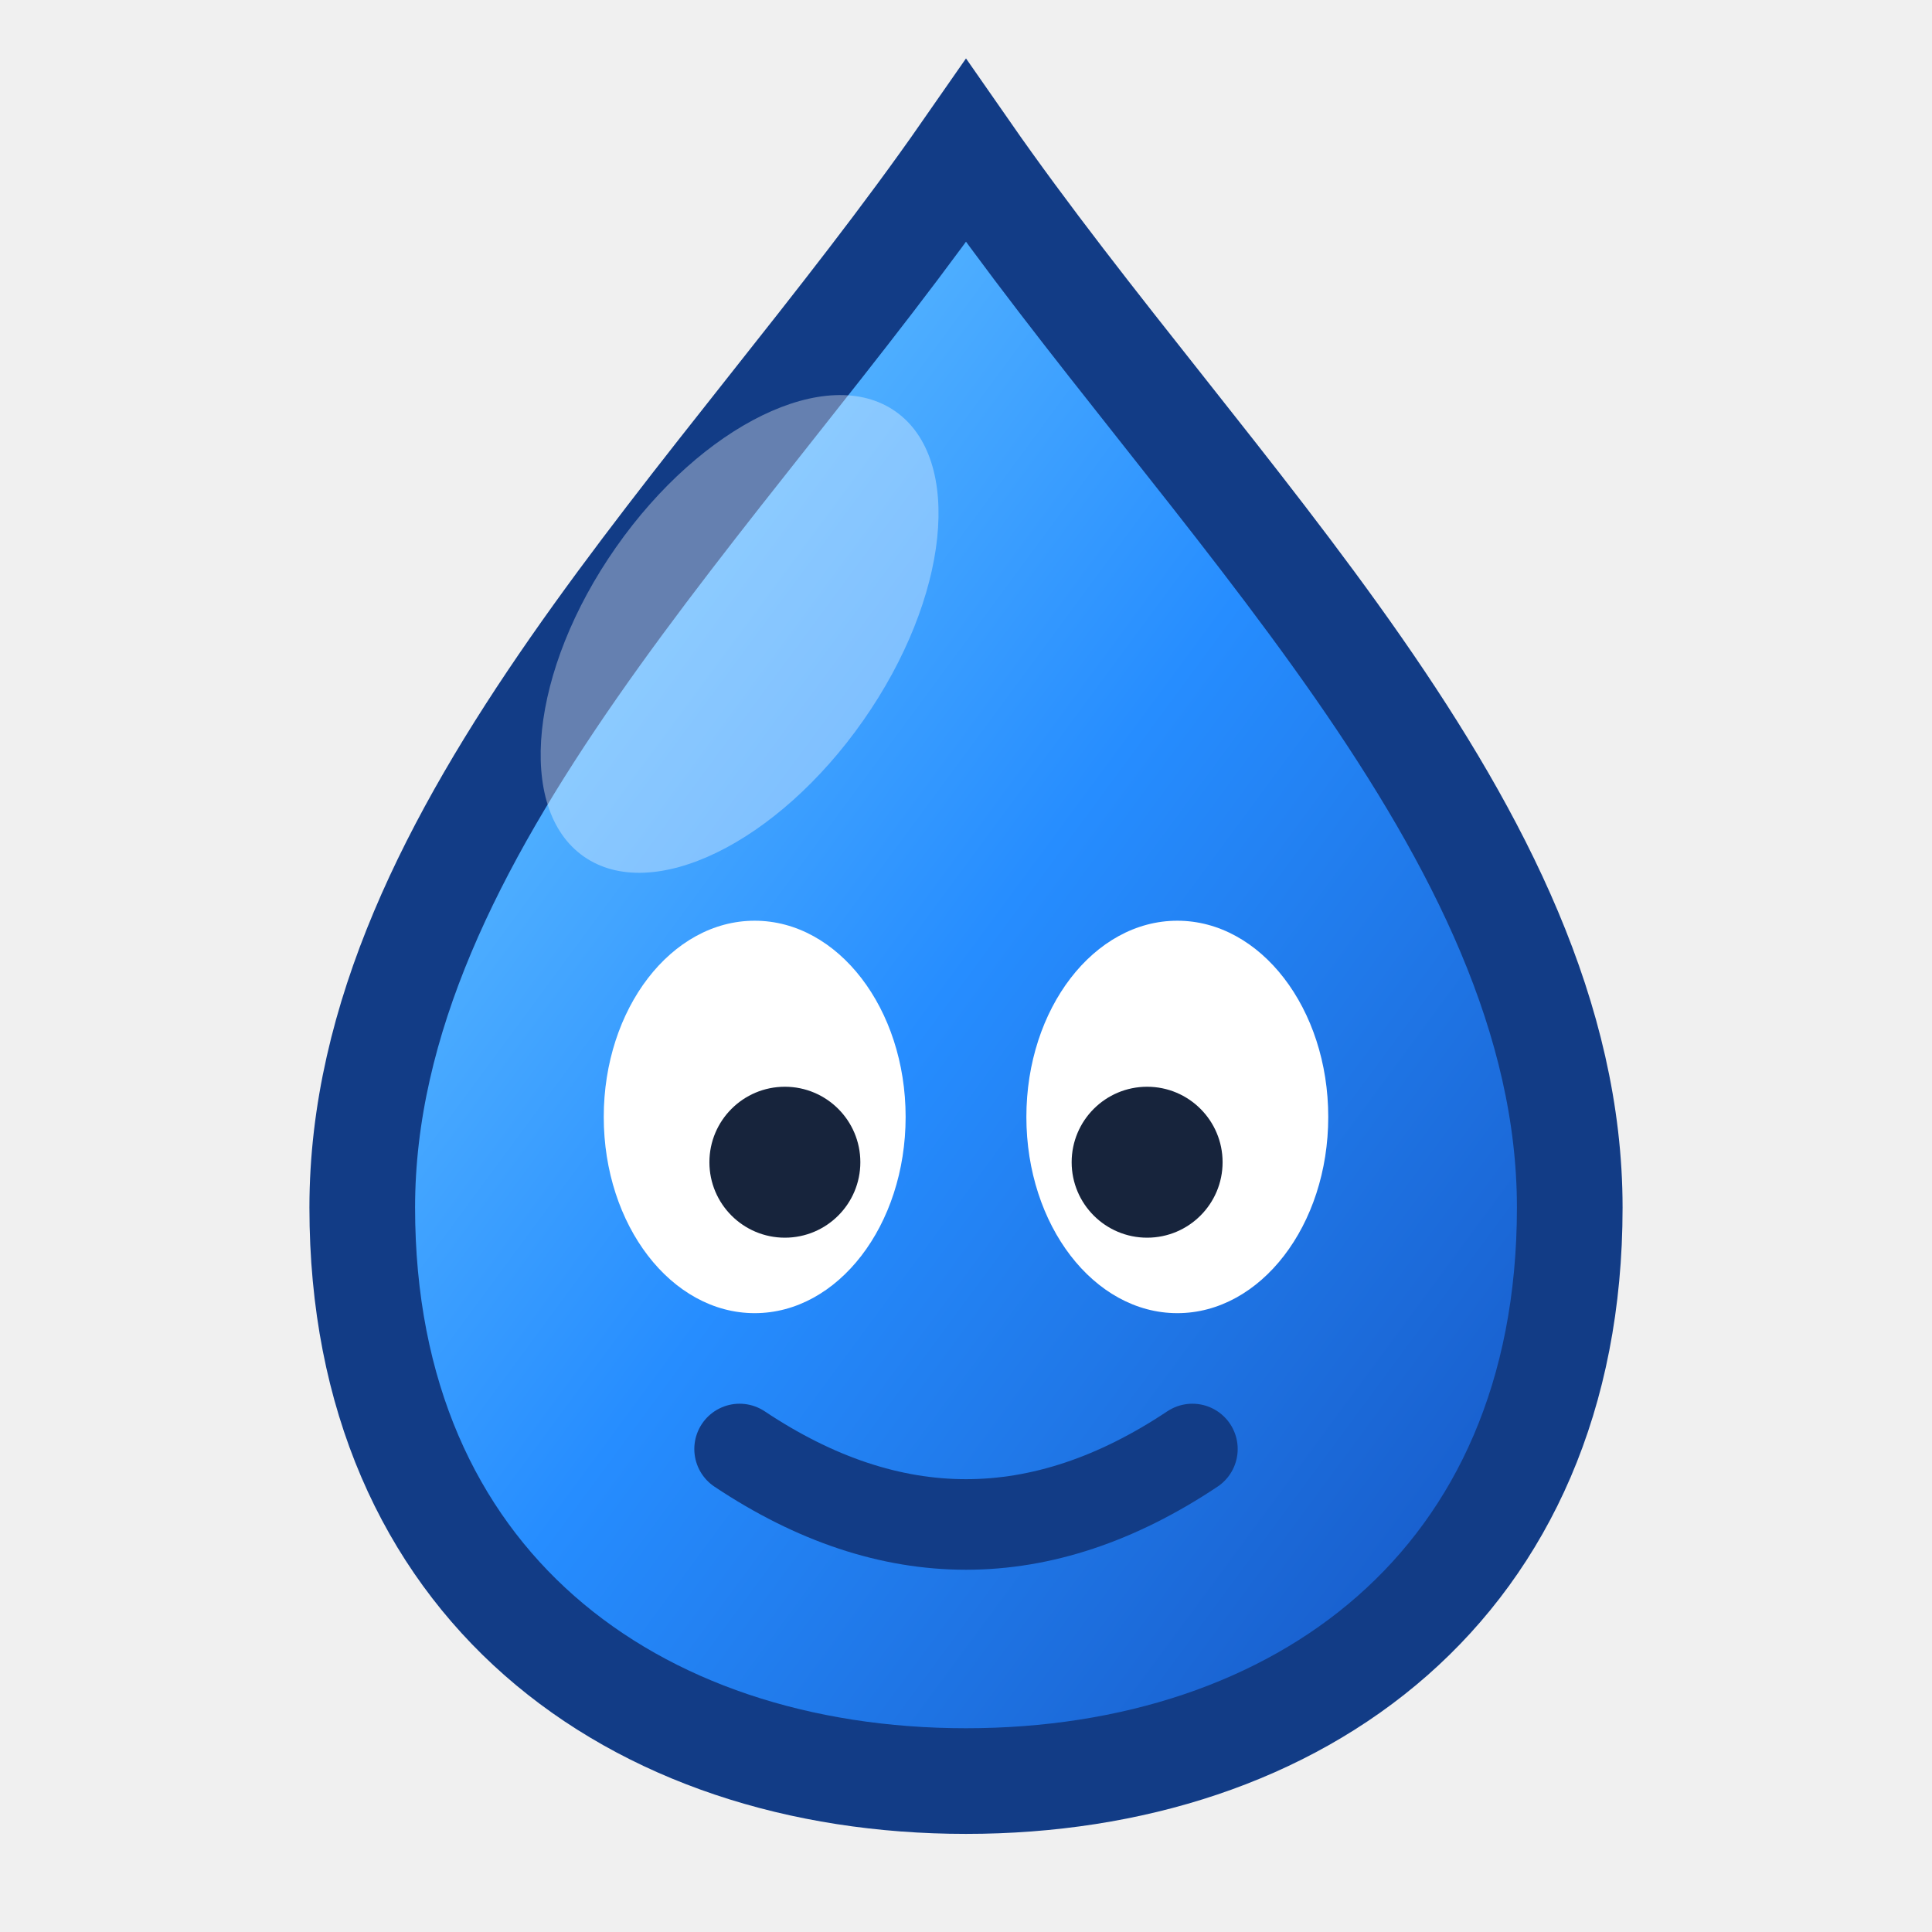
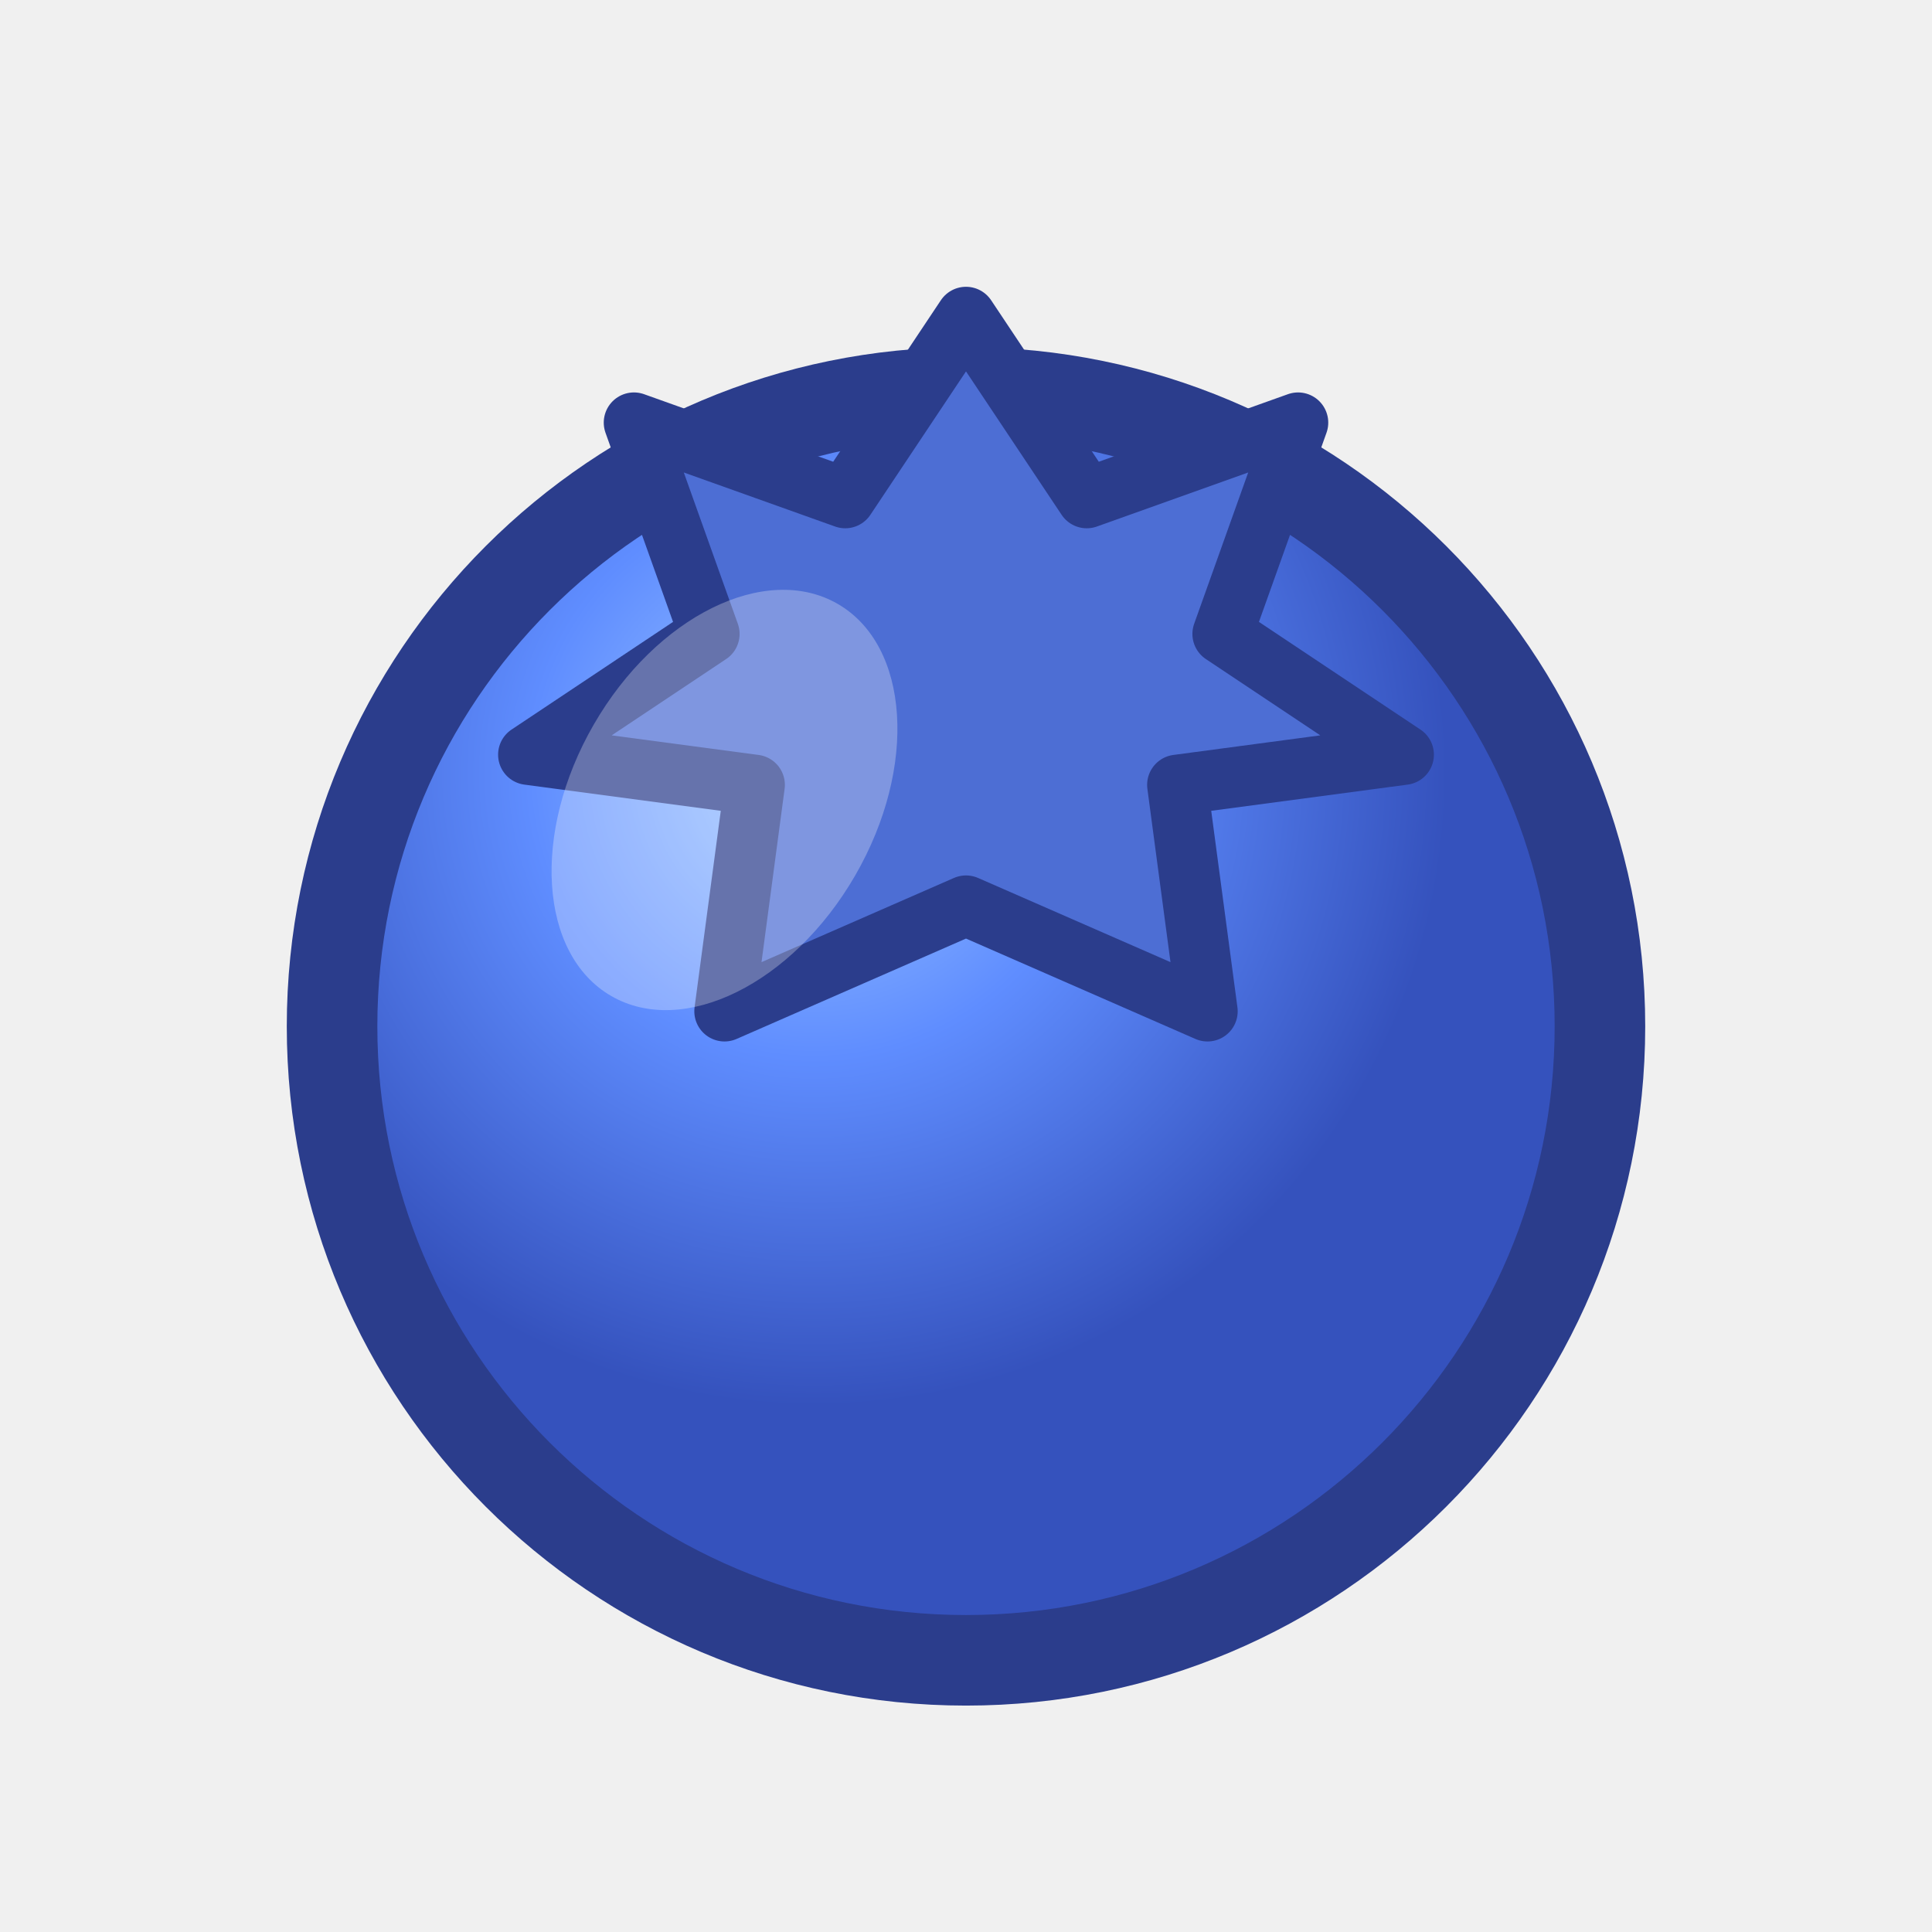
<svg xmlns="http://www.w3.org/2000/svg" viewBox="0 0 128 128">
  <defs>
-     <linearGradient id="g" x1="0" y1="0" x2="1" y2="1">
-       <stop stop-color="#7ed6ff" />
-       <stop offset=".5" stop-color="#268dff" />
-       <stop offset="1" stop-color="#1450bd" />
-     </linearGradient>
+     <radialGradient id="g" cx="38%" cy="30%">
+       <stop stop-color="#9fc8ff" />
+       <stop offset=".45" stop-color="#5f8dff" />
+       <stop offset="1" stop-color="#3552bd" />
+     </radialGradient>
  </defs>
-   <path d="M64 10 C48 33 24 55 24 80 C24 105 42 118 64 118 C86 118 104 105 104 80 C104 55 80 33 64 10 Z" fill="url(#g)" stroke="#123c86" stroke-width="7" />
-   <ellipse cx="50" cy="74" rx="10" ry="13" fill="#fff" />
-   <ellipse cx="78" cy="74" rx="10" ry="13" fill="#fff" />
-   <circle cx="52" cy="77" r="5" fill="#17243c" />
-   <circle cx="76" cy="77" r="5" fill="#17243c" />
-   <path d="M49 96 Q64 106 79 96" fill="none" stroke="#123c86" stroke-width="6" stroke-linecap="round" />
-   <ellipse cx="49" cy="42" rx="10" ry="18" fill="#fff" opacity=".35" transform="rotate(35 49 42)" />
+   <circle cx="64" cy="68" r="42" fill="url(#g)" stroke="#2b3d8c" stroke-width="6" />
+   <path d="M64 21l8 12 14-5-5 14 12 8-15 2 2 15-16-7-16 7 2-15-15-2 12-8-5-14 14 5z" fill="#4d6ed4" stroke="#2b3d8c" stroke-width="4" stroke-linejoin="round" />
+   <ellipse cx="48" cy="53" rx="10" ry="15" fill="#fff" opacity=".28" transform="rotate(30 48 53)" />
</svg>
